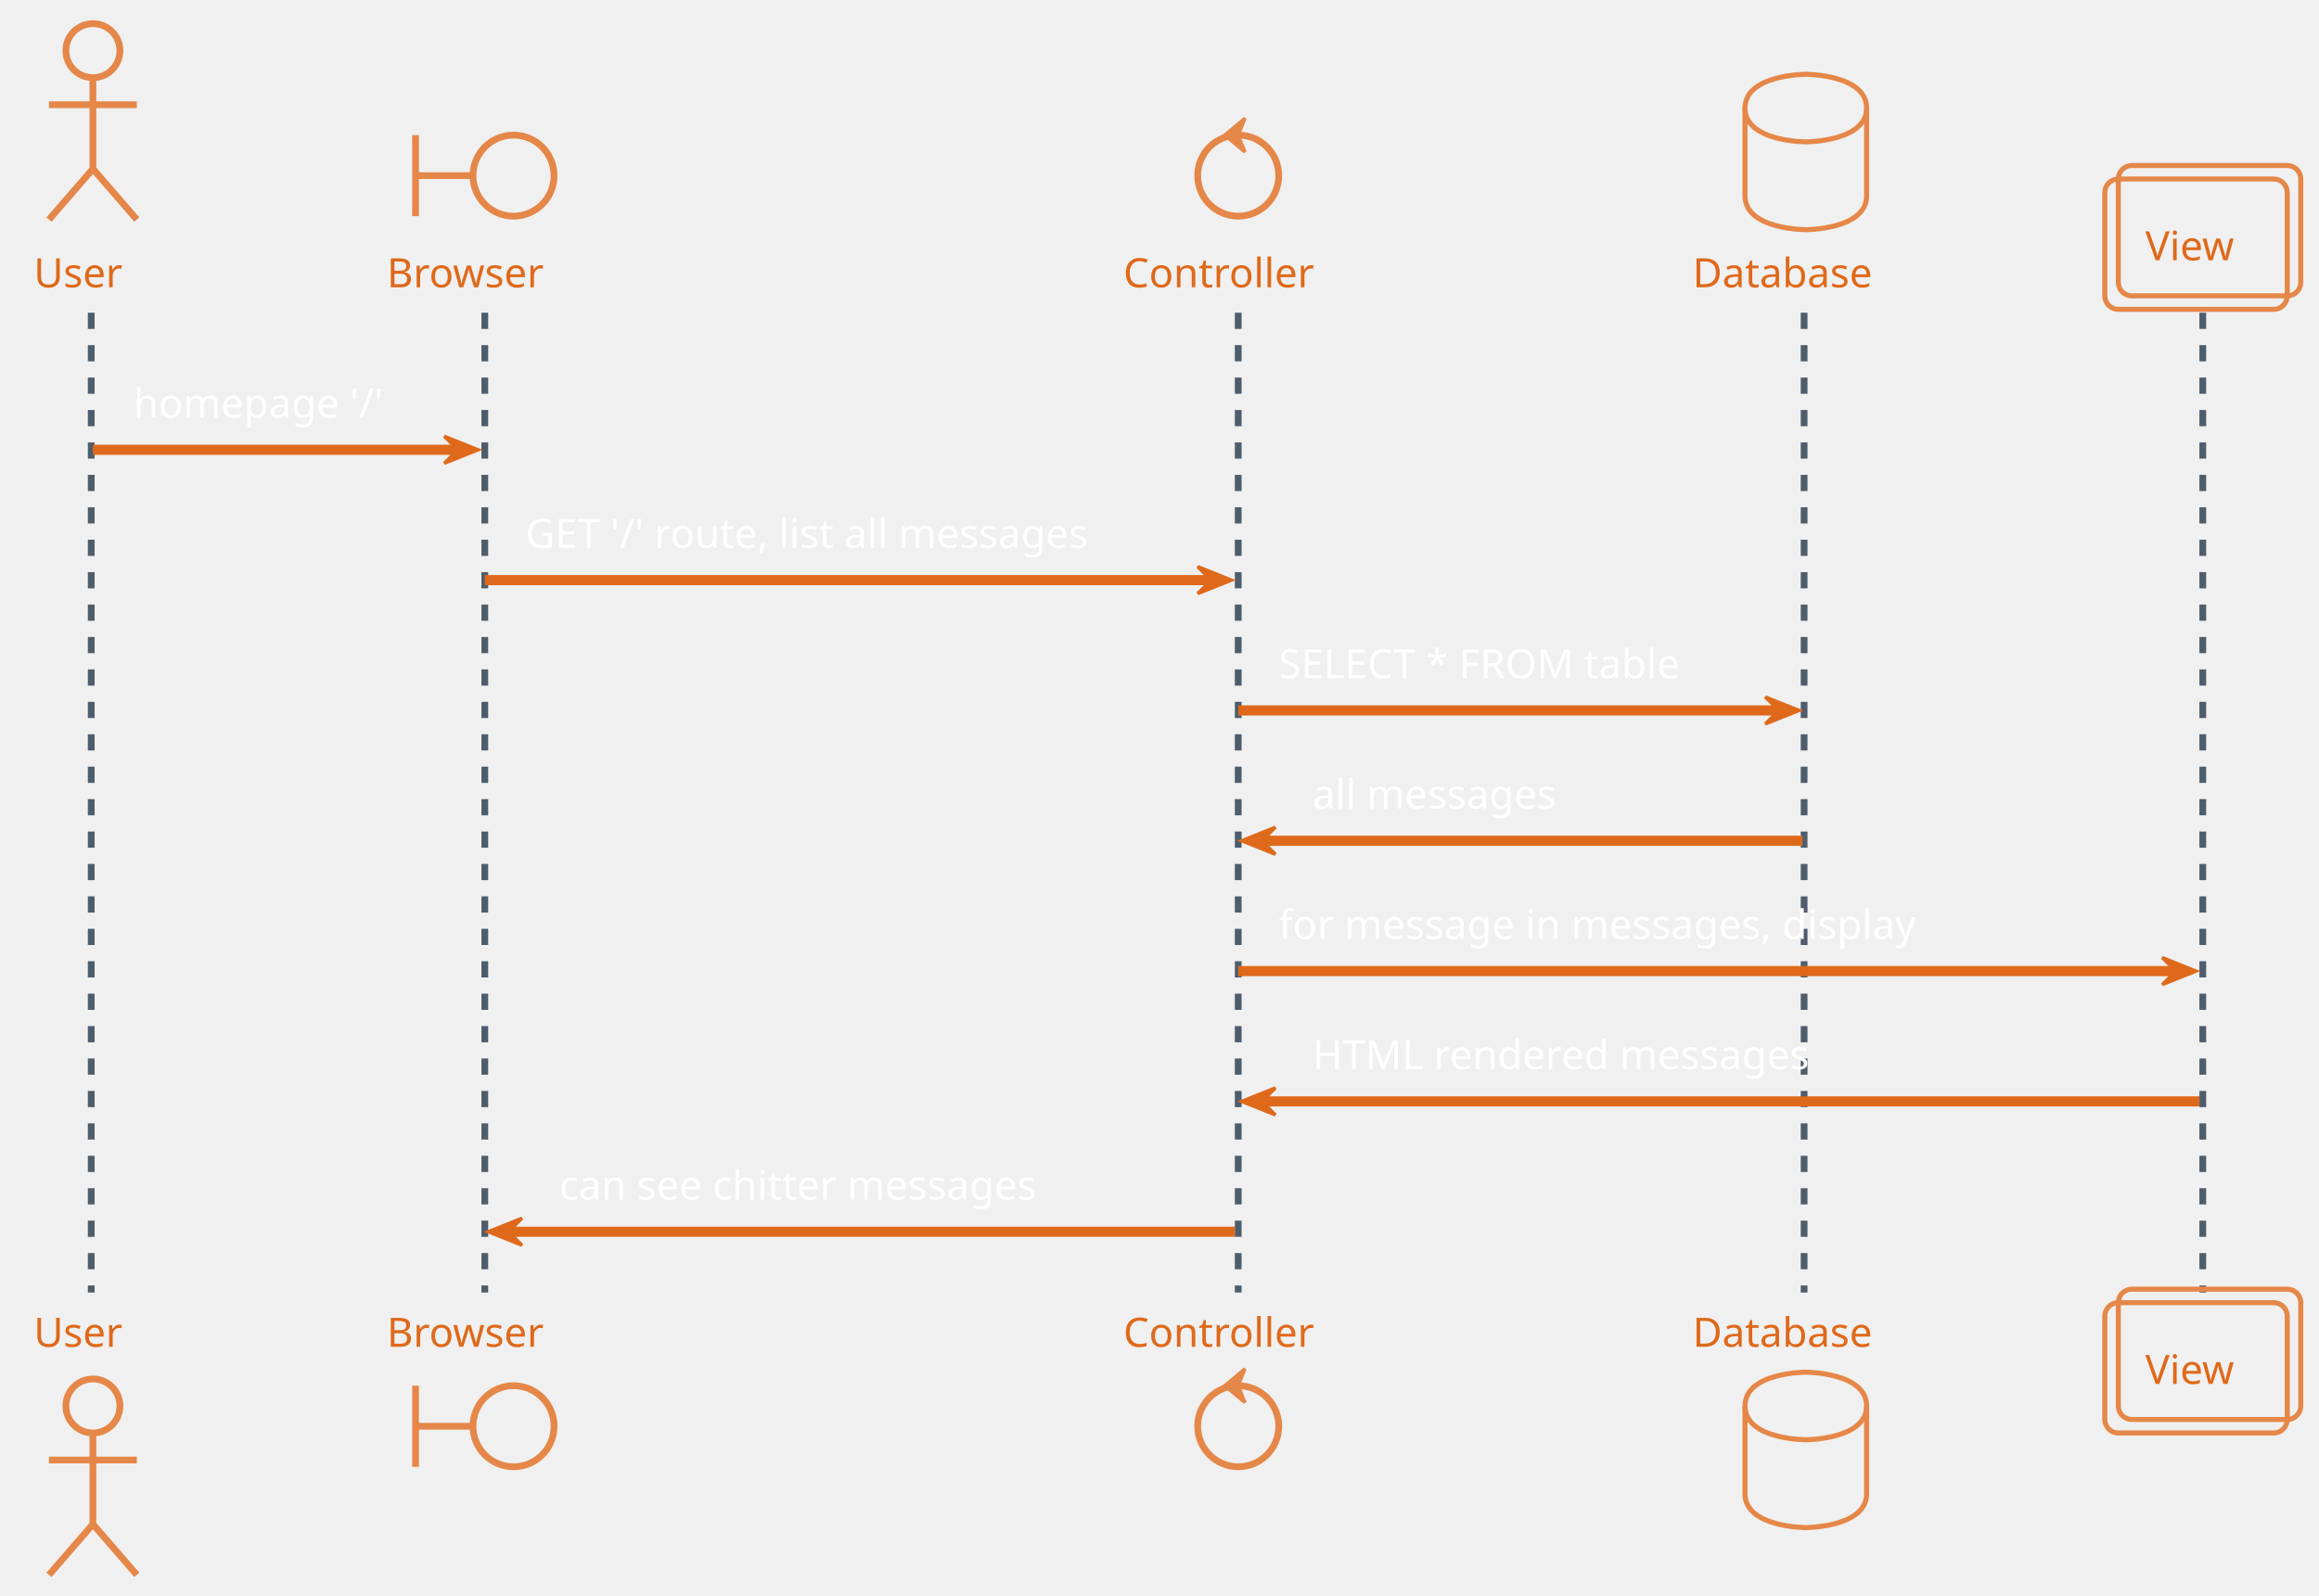
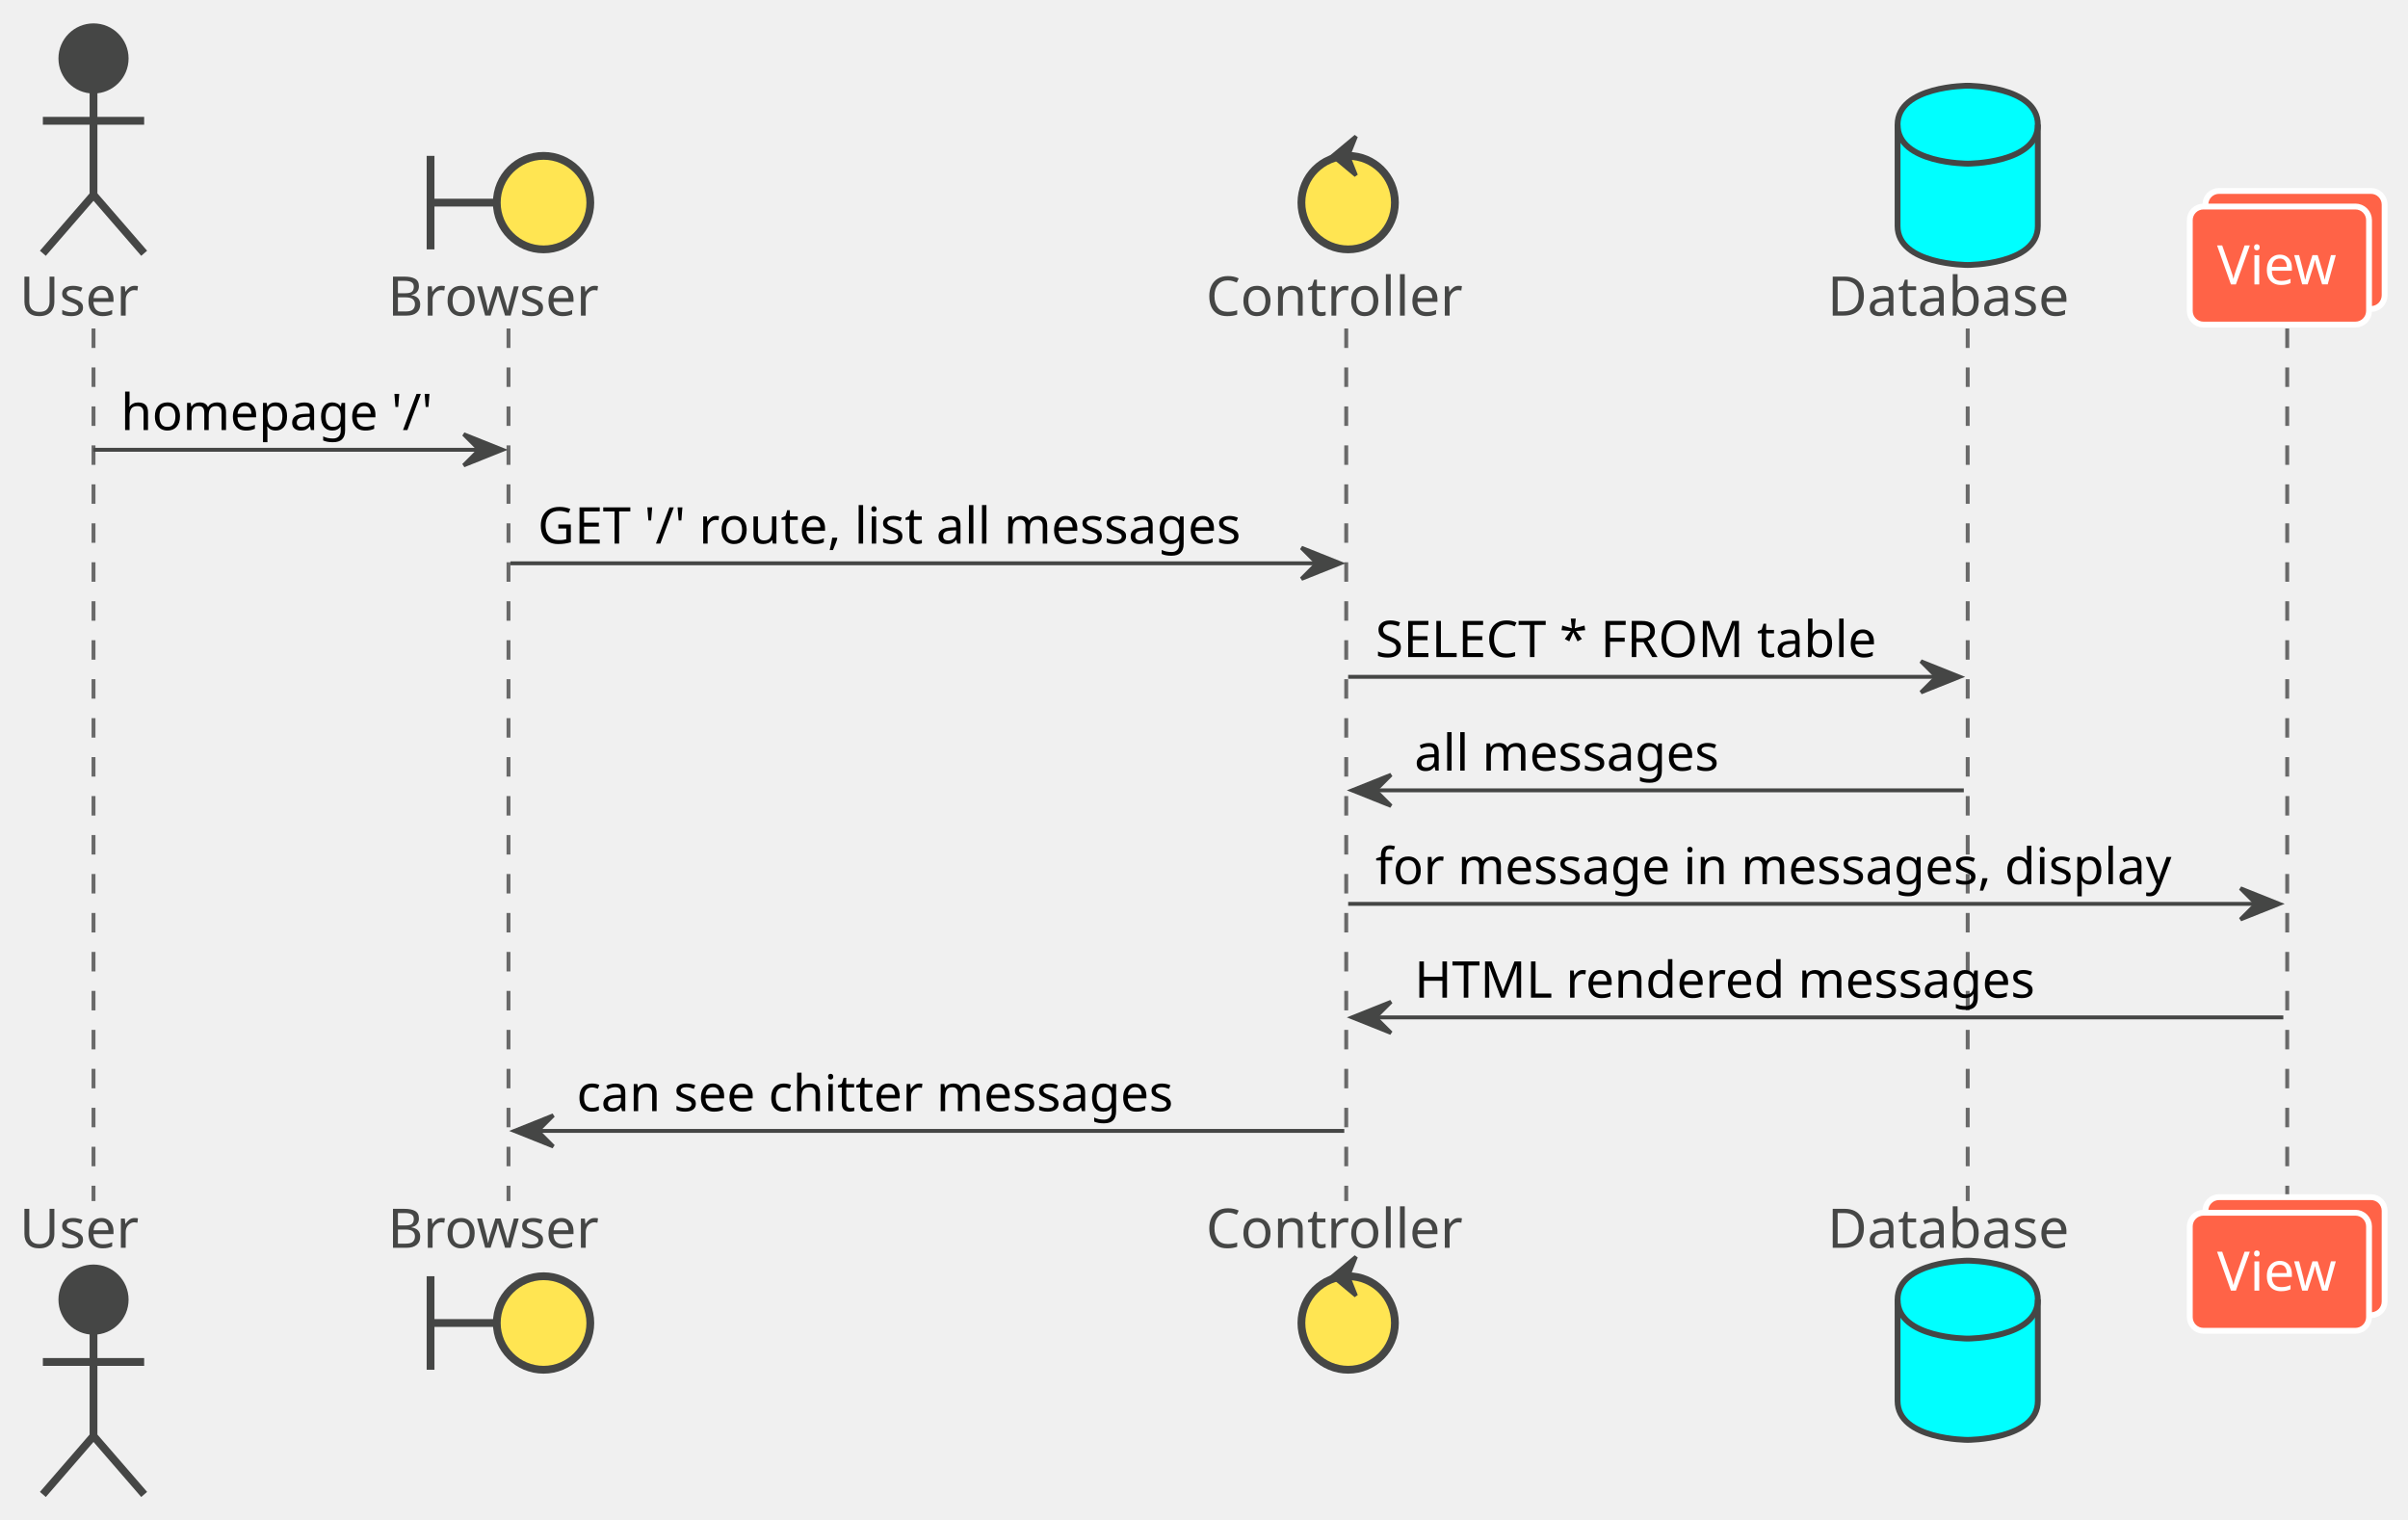
- <svg xmlns="http://www.w3.org/2000/svg" contentScriptType="application/ecmascript" contentStyleType="text/css" height="492.708px" preserveAspectRatio="none" style="width:715px;height:492px;background:#00000000;" version="1.1" viewBox="0 0 715 492" width="715.625px" zoomAndPan="magnify">
+ <svg xmlns="http://www.w3.org/2000/svg" contentScriptType="application/ecmascript" contentStyleType="text/css" height="390px" preserveAspectRatio="none" style="width:618px;height:390px;background:#FFFFFF;" version="1.1" viewBox="0 0 618 390" width="618px" zoomAndPan="magnify">
  <defs />
  <g>
-     <line style="stroke:#4E5D6C;stroke-width:2.083;stroke-dasharray:5.0,5.0;" x1="28.125" x2="28.125" y1="96.442" y2="398.616" />
-     <line style="stroke:#4E5D6C;stroke-width:2.083;stroke-dasharray:5.0,5.0;" x1="149.479" x2="149.479" y1="96.442" y2="398.616" />
-     <line style="stroke:#4E5D6C;stroke-width:2.083;stroke-dasharray:5.0,5.0;" x1="381.771" x2="381.771" y1="96.442" y2="398.616" />
-     <line style="stroke:#4E5D6C;stroke-width:2.083;stroke-dasharray:5.0,5.0;" x1="556.25" x2="556.25" y1="96.442" y2="398.616" />
-     <line style="stroke:#4E5D6C;stroke-width:2.083;stroke-dasharray:5.0,5.0;" x1="679.167" x2="679.167" y1="96.442" y2="398.616" />
-     <text fill="#DF691A" font-family="Verdana" font-size="12.5" lengthAdjust="spacing" textLength="30.208" x="10.417" y="88.609">User</text>
-     <ellipse cx="28.646" cy="15.625" rx="8.333" ry="8.333" style="stroke:#E58748;stroke-width:2.083;fill:none;" />
-     <path d="M28.646,23.958 L28.646,52.083 M15.104,32.292 L42.188,32.292 M28.646,52.083 L15.104,67.708 M28.646,52.083 L42.188,67.708 " fill="none" style="stroke:#E58748;stroke-width:2.083;" />
-     <text fill="#DF691A" font-family="Verdana" font-size="12.5" lengthAdjust="spacing" textLength="30.208" x="10.417" y="415.35">User</text>
-     <ellipse cx="28.646" cy="433.6" rx="8.333" ry="8.333" style="stroke:#E58748;stroke-width:2.083;fill:none;" />
-     <path d="M28.646,441.933 L28.646,470.058 M15.104,450.267 L42.188,450.267 M28.646,470.058 L15.104,485.683 M28.646,470.058 L42.188,485.683 " fill="none" style="stroke:#E58748;stroke-width:2.083;" />
-     <text fill="#DF691A" font-family="Verdana" font-size="12.5" lengthAdjust="spacing" textLength="54.167" x="119.271" y="88.609">Browser</text>
-     <path d="M128.125,41.667 L128.125,66.667 M128.125,54.167 L145.833,54.167 " fill="none" style="stroke:#E58748;stroke-width:2.083;" />
-     <ellipse cx="158.333" cy="54.167" rx="12.5" ry="12.5" style="stroke:#E58748;stroke-width:2.083;fill:none;" />
-     <text fill="#DF691A" font-family="Verdana" font-size="12.5" lengthAdjust="spacing" textLength="54.167" x="119.271" y="415.35">Browser</text>
-     <path d="M128.125,427.35 L128.125,452.35 M128.125,439.85 L145.833,439.85 " fill="none" style="stroke:#E58748;stroke-width:2.083;" />
-     <ellipse cx="158.333" cy="439.85" rx="12.5" ry="12.5" style="stroke:#E58748;stroke-width:2.083;fill:none;" />
-     <text fill="#DF691A" font-family="Verdana" font-size="12.5" lengthAdjust="spacing" textLength="64.583" x="346.354" y="88.609">Controller</text>
-     <ellipse cx="381.771" cy="54.167" rx="12.5" ry="12.5" style="stroke:#E58748;stroke-width:2.083;fill:none;" />
-     <polygon fill="#E58748" points="377.604,41.667,383.854,36.458,381.771,41.667,383.854,46.875,377.604,41.667" style="stroke:#E58748;stroke-width:1.042;" />
-     <text fill="#DF691A" font-family="Verdana" font-size="12.5" lengthAdjust="spacing" textLength="64.583" x="346.354" y="415.35">Controller</text>
-     <ellipse cx="381.771" cy="439.85" rx="12.5" ry="12.5" style="stroke:#E58748;stroke-width:2.083;fill:none;" />
-     <polygon fill="#E58748" points="377.604,427.35,383.854,422.142,381.771,427.35,383.854,432.558,377.604,427.35" style="stroke:#E58748;stroke-width:1.042;" />
-     <text fill="#DF691A" font-family="Verdana" font-size="12.5" lengthAdjust="spacing" textLength="63.542" x="521.875" y="88.609">Database</text>
-     <path d="M538.021,33.333 C538.021,22.917 556.771,22.917 556.771,22.917 C556.771,22.917 575.521,22.917 575.521,33.333 L575.521,60.417 C575.521,70.833 556.771,70.833 556.771,70.833 C556.771,70.833 538.021,70.833 538.021,60.417 L538.021,33.333 " style="stroke:#E58748;stroke-width:1.562;fill:none;" />
-     <path d="M538.021,33.333 C538.021,43.75 556.771,43.75 556.771,43.75 C556.771,43.75 575.521,43.75 575.521,33.333 " fill="none" style="stroke:#E58748;stroke-width:1.562;" />
-     <text fill="#DF691A" font-family="Verdana" font-size="12.5" lengthAdjust="spacing" textLength="63.542" x="521.875" y="415.35">Database</text>
-     <path d="M538.021,433.6 C538.021,423.183 556.771,423.183 556.771,423.183 C556.771,423.183 575.521,423.183 575.521,433.6 L575.521,460.683 C575.521,471.1 556.771,471.1 556.771,471.1 C556.771,471.1 538.021,471.1 538.021,460.683 L538.021,433.6 " style="stroke:#E58748;stroke-width:1.562;fill:none;" />
-     <path d="M538.021,433.6 C538.021,444.017 556.771,444.017 556.771,444.017 C556.771,444.017 575.521,444.017 575.521,433.6 " fill="none" style="stroke:#E58748;stroke-width:1.562;" />
-     <rect height="40.192" rx="4.167" ry="4.167" style="stroke:#E58748;stroke-width:1.562;fill:none;" width="56.25" x="653.125" y="51.042" />
-     <rect height="40.192" rx="4.167" ry="4.167" style="stroke:#E58748;stroke-width:1.562;fill:none;" width="56.25" x="648.958" y="55.208" />
-     <text fill="#DF691A" font-family="Verdana" font-size="12.5" lengthAdjust="spacing" textLength="31.25" x="661.458" y="80.275">View</text>
-     <rect height="40.192" rx="4.167" ry="4.167" style="stroke:#E58748;stroke-width:1.562;fill:none;" width="56.25" x="653.125" y="397.575" />
-     <rect height="40.192" rx="4.167" ry="4.167" style="stroke:#E58748;stroke-width:1.562;fill:none;" width="56.25" x="648.958" y="401.741" />
-     <text fill="#DF691A" font-family="Verdana" font-size="12.5" lengthAdjust="spacing" textLength="31.25" x="661.458" y="426.809">View</text>
-     <polygon fill="#DF691A" points="136.979,134.55,147.396,138.717,136.979,142.883,141.146,138.717" style="stroke:#DF691A;stroke-width:1.042;" />
-     <line style="stroke:#DF691A;stroke-width:3.125;" x1="28.646" x2="143.229" y1="138.717" y2="138.717" />
-     <text fill="#FFFFFF" font-family="Verdana" font-size="12.5" lengthAdjust="spacing" textLength="85.417" x="41.146" y="128.8">homepage '/'</text>
-     <polygon fill="#DF691A" points="369.271,174.742,379.688,178.908,369.271,183.075,373.438,178.908" style="stroke:#DF691A;stroke-width:1.042;" />
-     <line style="stroke:#DF691A;stroke-width:3.125;" x1="149.479" x2="375.521" y1="178.908" y2="178.908" />
-     <text fill="#FFFFFF" font-family="Verdana" font-size="12.5" lengthAdjust="spacing" textLength="196.875" x="161.979" y="168.992">GET '/' route, list all messages</text>
-     <polygon fill="#DF691A" points="544.271,214.933,554.688,219.1,544.271,223.267,548.438,219.1" style="stroke:#DF691A;stroke-width:1.042;" />
-     <line style="stroke:#DF691A;stroke-width:3.125;" x1="381.771" x2="550.521" y1="219.1" y2="219.1" />
-     <text fill="#FFFFFF" font-family="Verdana" font-size="12.5" lengthAdjust="spacing" textLength="139.583" x="394.271" y="209.184">SELECT * FROM table</text>
-     <polygon fill="#DF691A" points="393.229,255.125,382.812,259.292,393.229,263.458,389.062,259.292" style="stroke:#DF691A;stroke-width:1.042;" />
-     <line style="stroke:#DF691A;stroke-width:3.125;" x1="386.979" x2="555.729" y1="259.292" y2="259.292" />
-     <text fill="#FFFFFF" font-family="Verdana" font-size="12.5" lengthAdjust="spacing" textLength="85.417" x="404.688" y="249.375">all messages</text>
-     <polygon fill="#DF691A" points="666.667,295.317,677.083,299.483,666.667,303.65,670.833,299.483" style="stroke:#DF691A;stroke-width:1.042;" />
-     <line style="stroke:#DF691A;stroke-width:3.125;" x1="381.771" x2="672.917" y1="299.483" y2="299.483" />
-     <text fill="#FFFFFF" font-family="Verdana" font-size="12.5" lengthAdjust="spacing" textLength="221.875" x="394.271" y="289.567">for message in messages, display</text>
-     <polygon fill="#DF691A" points="393.229,335.508,382.812,339.675,393.229,343.842,389.062,339.675" style="stroke:#DF691A;stroke-width:1.042;" />
-     <line style="stroke:#DF691A;stroke-width:3.125;" x1="386.979" x2="678.125" y1="339.675" y2="339.675" />
-     <text fill="#FFFFFF" font-family="Verdana" font-size="12.5" lengthAdjust="spacing" textLength="169.792" x="404.688" y="329.759">HTML rendered messages</text>
-     <polygon fill="#DF691A" points="160.938,375.7,150.521,379.866,160.938,384.033,156.771,379.866" style="stroke:#DF691A;stroke-width:1.042;" />
-     <line style="stroke:#DF691A;stroke-width:3.125;" x1="154.688" x2="380.729" y1="379.866" y2="379.866" />
-     <text fill="#FFFFFF" font-family="Verdana" font-size="12.5" lengthAdjust="spacing" textLength="167.708" x="172.396" y="369.95">can see chitter messages</text>
+     <line style="stroke:#696969;stroke-width:1.0;stroke-dasharray:5.0,5.0;" x1="24" x2="24" y1="84.297" y2="308.227" />
+     <line style="stroke:#696969;stroke-width:1.0;stroke-dasharray:5.0,5.0;" x1="130.5" x2="130.5" y1="84.297" y2="308.227" />
+     <line style="stroke:#696969;stroke-width:1.0;stroke-dasharray:5.0,5.0;" x1="345.5" x2="345.5" y1="84.297" y2="308.227" />
+     <line style="stroke:#696969;stroke-width:1.0;stroke-dasharray:5.0,5.0;" x1="505" x2="505" y1="84.297" y2="308.227" />
+     <line style="stroke:#696969;stroke-width:1.0;stroke-dasharray:5.0,5.0;" x1="587" x2="587" y1="84.297" y2="308.227" />
+     <text fill="#454645" font-family="sans-serif" font-size="14" lengthAdjust="spacing" textLength="32" x="5" y="80.995">User</text>
+     <ellipse cx="24" cy="15" fill="#454645" rx="8" ry="8" style="stroke:#454645;stroke-width:2.0;" />
+     <path d="M24,23 L24,50 M11,31 L37,31 M24,50 L11,65 M24,50 L37,65 " fill="none" style="stroke:#454645;stroke-width:2.0;" />
+     <text fill="#454645" font-family="sans-serif" font-size="14" lengthAdjust="spacing" textLength="32" x="5" y="320.222">User</text>
+     <ellipse cx="24" cy="333.523" fill="#454645" rx="8" ry="8" style="stroke:#454645;stroke-width:2.0;" />
+     <path d="M24,341.523 L24,368.523 M11,349.523 L37,349.523 M24,368.523 L11,383.523 M24,368.523 L37,383.523 " fill="none" style="stroke:#454645;stroke-width:2.0;" />
+     <text fill="#454645" font-family="sans-serif" font-size="14" lengthAdjust="spacing" textLength="57" x="99.5" y="80.995">Browser</text>
+     <path d="M110.5,40 L110.5,64 M110.5,52 L127.5,52 " fill="none" style="stroke:#454645;stroke-width:2.0;" />
+     <ellipse cx="139.5" cy="52" fill="#FFE552" rx="12" ry="12" style="stroke:#454645;stroke-width:2.0;" />
+     <text fill="#454645" font-family="sans-serif" font-size="14" lengthAdjust="spacing" textLength="57" x="99.5" y="320.222">Browser</text>
+     <path d="M110.5,327.523 L110.5,351.523 M110.5,339.523 L127.5,339.523 " fill="none" style="stroke:#454645;stroke-width:2.0;" />
+     <ellipse cx="139.5" cy="339.523" fill="#FFE552" rx="12" ry="12" style="stroke:#454645;stroke-width:2.0;" />
+     <text fill="#454645" font-family="sans-serif" font-size="14" lengthAdjust="spacing" textLength="67" x="309.5" y="80.995">Controller</text>
+     <ellipse cx="346" cy="52" fill="#FFE552" rx="12" ry="12" style="stroke:#454645;stroke-width:2.0;" />
+     <polygon fill="#454645" points="342,40,348,35,346,40,348,45,342,40" style="stroke:#454645;stroke-width:1.0;" />
+     <text fill="#454645" font-family="sans-serif" font-size="14" lengthAdjust="spacing" textLength="67" x="309.5" y="320.222">Controller</text>
+     <ellipse cx="346" cy="339.523" fill="#FFE552" rx="12" ry="12" style="stroke:#454645;stroke-width:2.0;" />
+     <polygon fill="#454645" points="342,327.523,348,322.523,346,327.523,348,332.523,342,327.523" style="stroke:#454645;stroke-width:1.0;" />
+     <text fill="#454645" font-family="sans-serif" font-size="14" lengthAdjust="spacing" textLength="66" x="469" y="80.995">Database</text>
+     <path d="M487,32 C487,22 505,22 505,22 C505,22 523,22 523,32 L523,58 C523,68 505,68 505,68 C505,68 487,68 487,58 L487,32 " fill="#00FFFF" style="stroke:#454645;stroke-width:1.5;" />
+     <path d="M487,32 C487,42 505,42 505,42 C505,42 523,42 523,32 " fill="none" style="stroke:#454645;stroke-width:1.5;" />
+     <text fill="#454645" font-family="sans-serif" font-size="14" lengthAdjust="spacing" textLength="66" x="469" y="320.222">Database</text>
+     <path d="M487,333.523 C487,323.523 505,323.523 505,323.523 C505,323.523 523,323.523 523,333.523 L523,359.523 C523,369.523 505,369.523 505,369.523 C505,369.523 487,369.523 487,359.523 L487,333.523 " fill="#00FFFF" style="stroke:#454645;stroke-width:1.5;" />
+     <path d="M487,333.523 C487,343.523 505,343.523 505,343.523 C505,343.523 523,343.523 523,333.523 " fill="none" style="stroke:#454645;stroke-width:1.5;" />
+     <rect fill="#FF6347" height="30.297" rx="3.5" ry="3.5" style="stroke:#FFFFFF;stroke-width:1.5;" width="46" x="566" y="49" />
+     <rect fill="#FF6347" height="30.297" rx="3.5" ry="3.5" style="stroke:#FFFFFF;stroke-width:1.5;" width="46" x="562" y="53" />
+     <text fill="#FFFFFF" font-family="sans-serif" font-size="14" lengthAdjust="spacing" textLength="32" x="569" y="72.995">View</text>
+     <rect fill="#FF6347" height="30.297" rx="3.5" ry="3.5" style="stroke:#FFFFFF;stroke-width:1.5;" width="46" x="566" y="307.227" />
+     <rect fill="#FF6347" height="30.297" rx="3.5" ry="3.5" style="stroke:#FFFFFF;stroke-width:1.5;" width="46" x="562" y="311.227" />
+     <text fill="#FFFFFF" font-family="sans-serif" font-size="14" lengthAdjust="spacing" textLength="32" x="569" y="331.222">View</text>
+     <polygon fill="#454645" points="119,111.43,129,115.43,119,119.43,123,115.43" style="stroke:#454645;stroke-width:1.0;" />
+     <line style="stroke:#454645;stroke-width:1.0;" x1="24" x2="125" y1="115.43" y2="115.43" />
+     <text fill="#000000" font-family="sans-serif" font-size="13" lengthAdjust="spacing" textLength="83" x="31" y="110.364">homepage '/'</text>
+     <polygon fill="#454645" points="334,140.562,344,144.562,334,148.562,338,144.562" style="stroke:#454645;stroke-width:1.0;" />
+     <line style="stroke:#454645;stroke-width:1.0;" x1="131" x2="340" y1="144.562" y2="144.562" />
+     <text fill="#000000" font-family="sans-serif" font-size="13" lengthAdjust="spacing" textLength="191" x="138" y="139.497">GET '/' route, list all messages</text>
+     <polygon fill="#454645" points="493,169.695,503,173.695,493,177.695,497,173.695" style="stroke:#454645;stroke-width:1.0;" />
+     <line style="stroke:#454645;stroke-width:1.0;" x1="346" x2="499" y1="173.695" y2="173.695" />
+     <text fill="#000000" font-family="sans-serif" font-size="13" lengthAdjust="spacing" textLength="135" x="353" y="168.629">SELECT * FROM table</text>
+     <polygon fill="#454645" points="357,198.828,347,202.828,357,206.828,353,202.828" style="stroke:#454645;stroke-width:1.0;" />
+     <line style="stroke:#454645;stroke-width:1.0;" x1="351" x2="504" y1="202.828" y2="202.828" />
+     <text fill="#000000" font-family="sans-serif" font-size="13" lengthAdjust="spacing" textLength="84" x="363" y="197.762">all messages</text>
+     <polygon fill="#454645" points="575,227.961,585,231.961,575,235.961,579,231.961" style="stroke:#454645;stroke-width:1.0;" />
+     <line style="stroke:#454645;stroke-width:1.0;" x1="346" x2="581" y1="231.961" y2="231.961" />
+     <text fill="#000000" font-family="sans-serif" font-size="13" lengthAdjust="spacing" textLength="217" x="353" y="226.895">for message in messages, display</text>
+     <polygon fill="#454645" points="357,257.094,347,261.094,357,265.094,353,261.094" style="stroke:#454645;stroke-width:1.0;" />
+     <line style="stroke:#454645;stroke-width:1.0;" x1="351" x2="586" y1="261.094" y2="261.094" />
+     <text fill="#000000" font-family="sans-serif" font-size="13" lengthAdjust="spacing" textLength="167" x="363" y="256.028">HTML rendered messages</text>
+     <polygon fill="#454645" points="142,286.227,132,290.227,142,294.227,138,290.227" style="stroke:#454645;stroke-width:1.0;" />
+     <line style="stroke:#454645;stroke-width:1.0;" x1="136" x2="345" y1="290.227" y2="290.227" />
+     <text fill="#000000" font-family="sans-serif" font-size="13" lengthAdjust="spacing" textLength="165" x="148" y="285.161">can see chitter messages</text>
  </g>
</svg>
